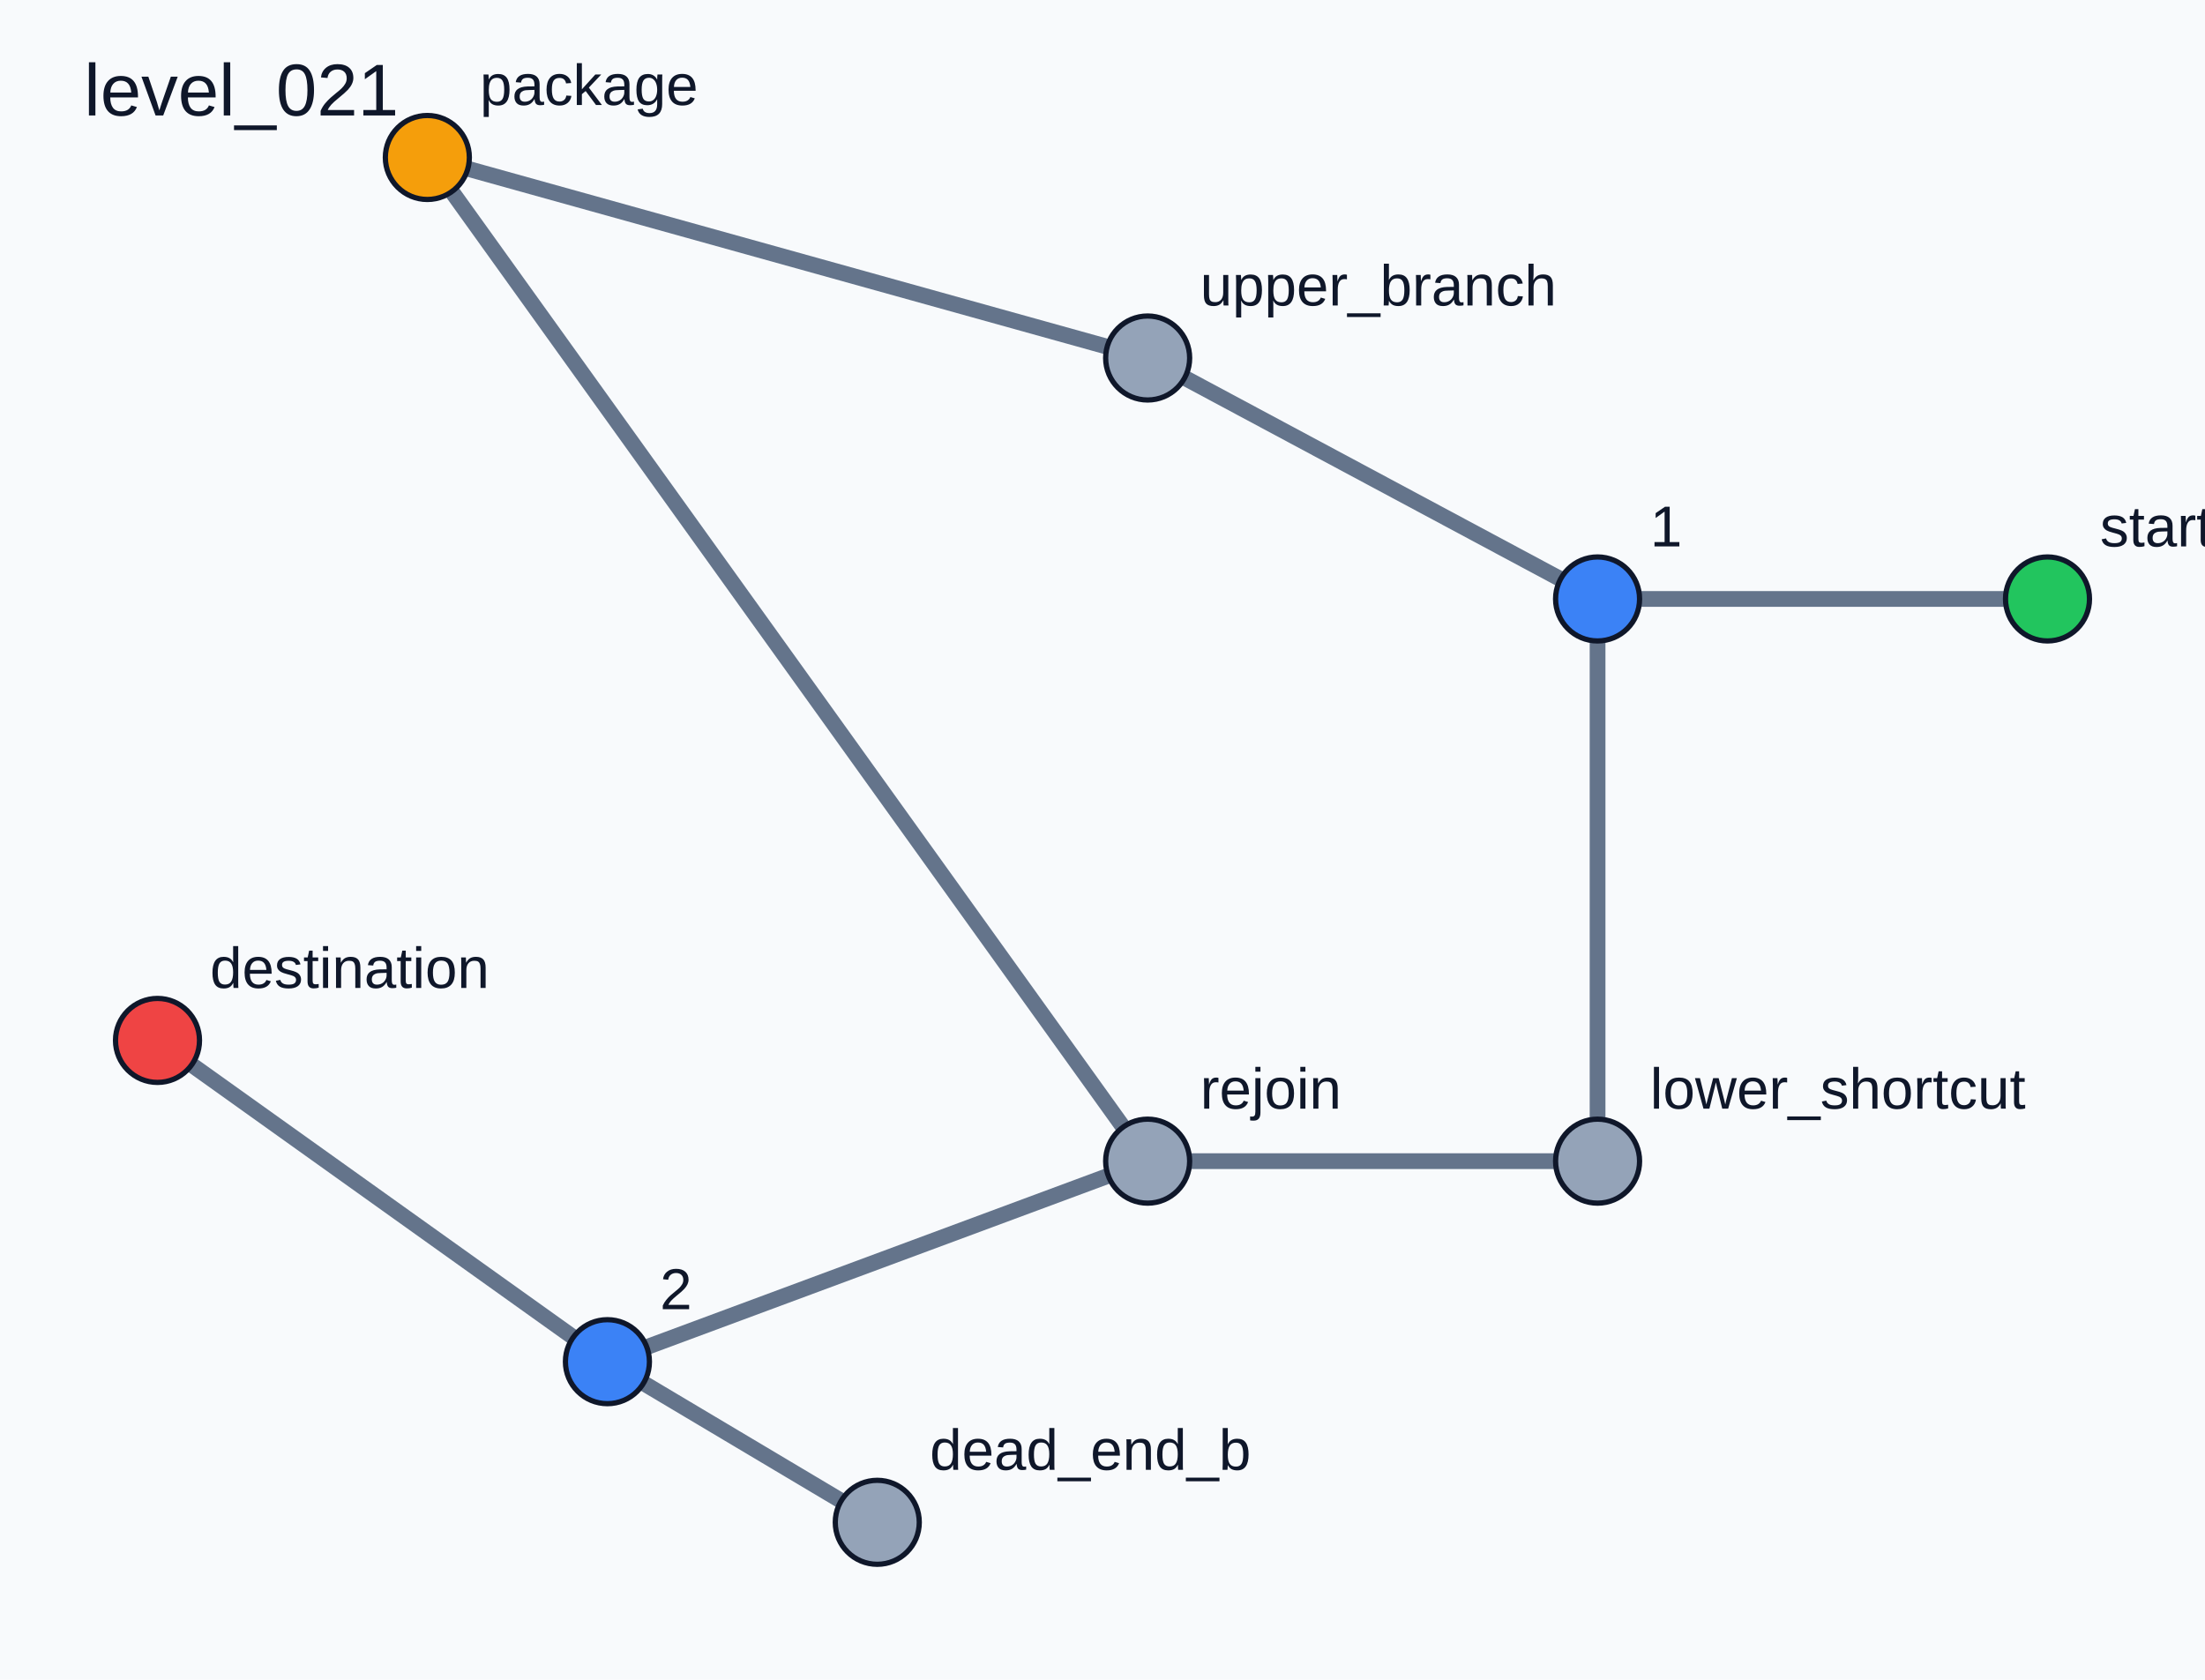
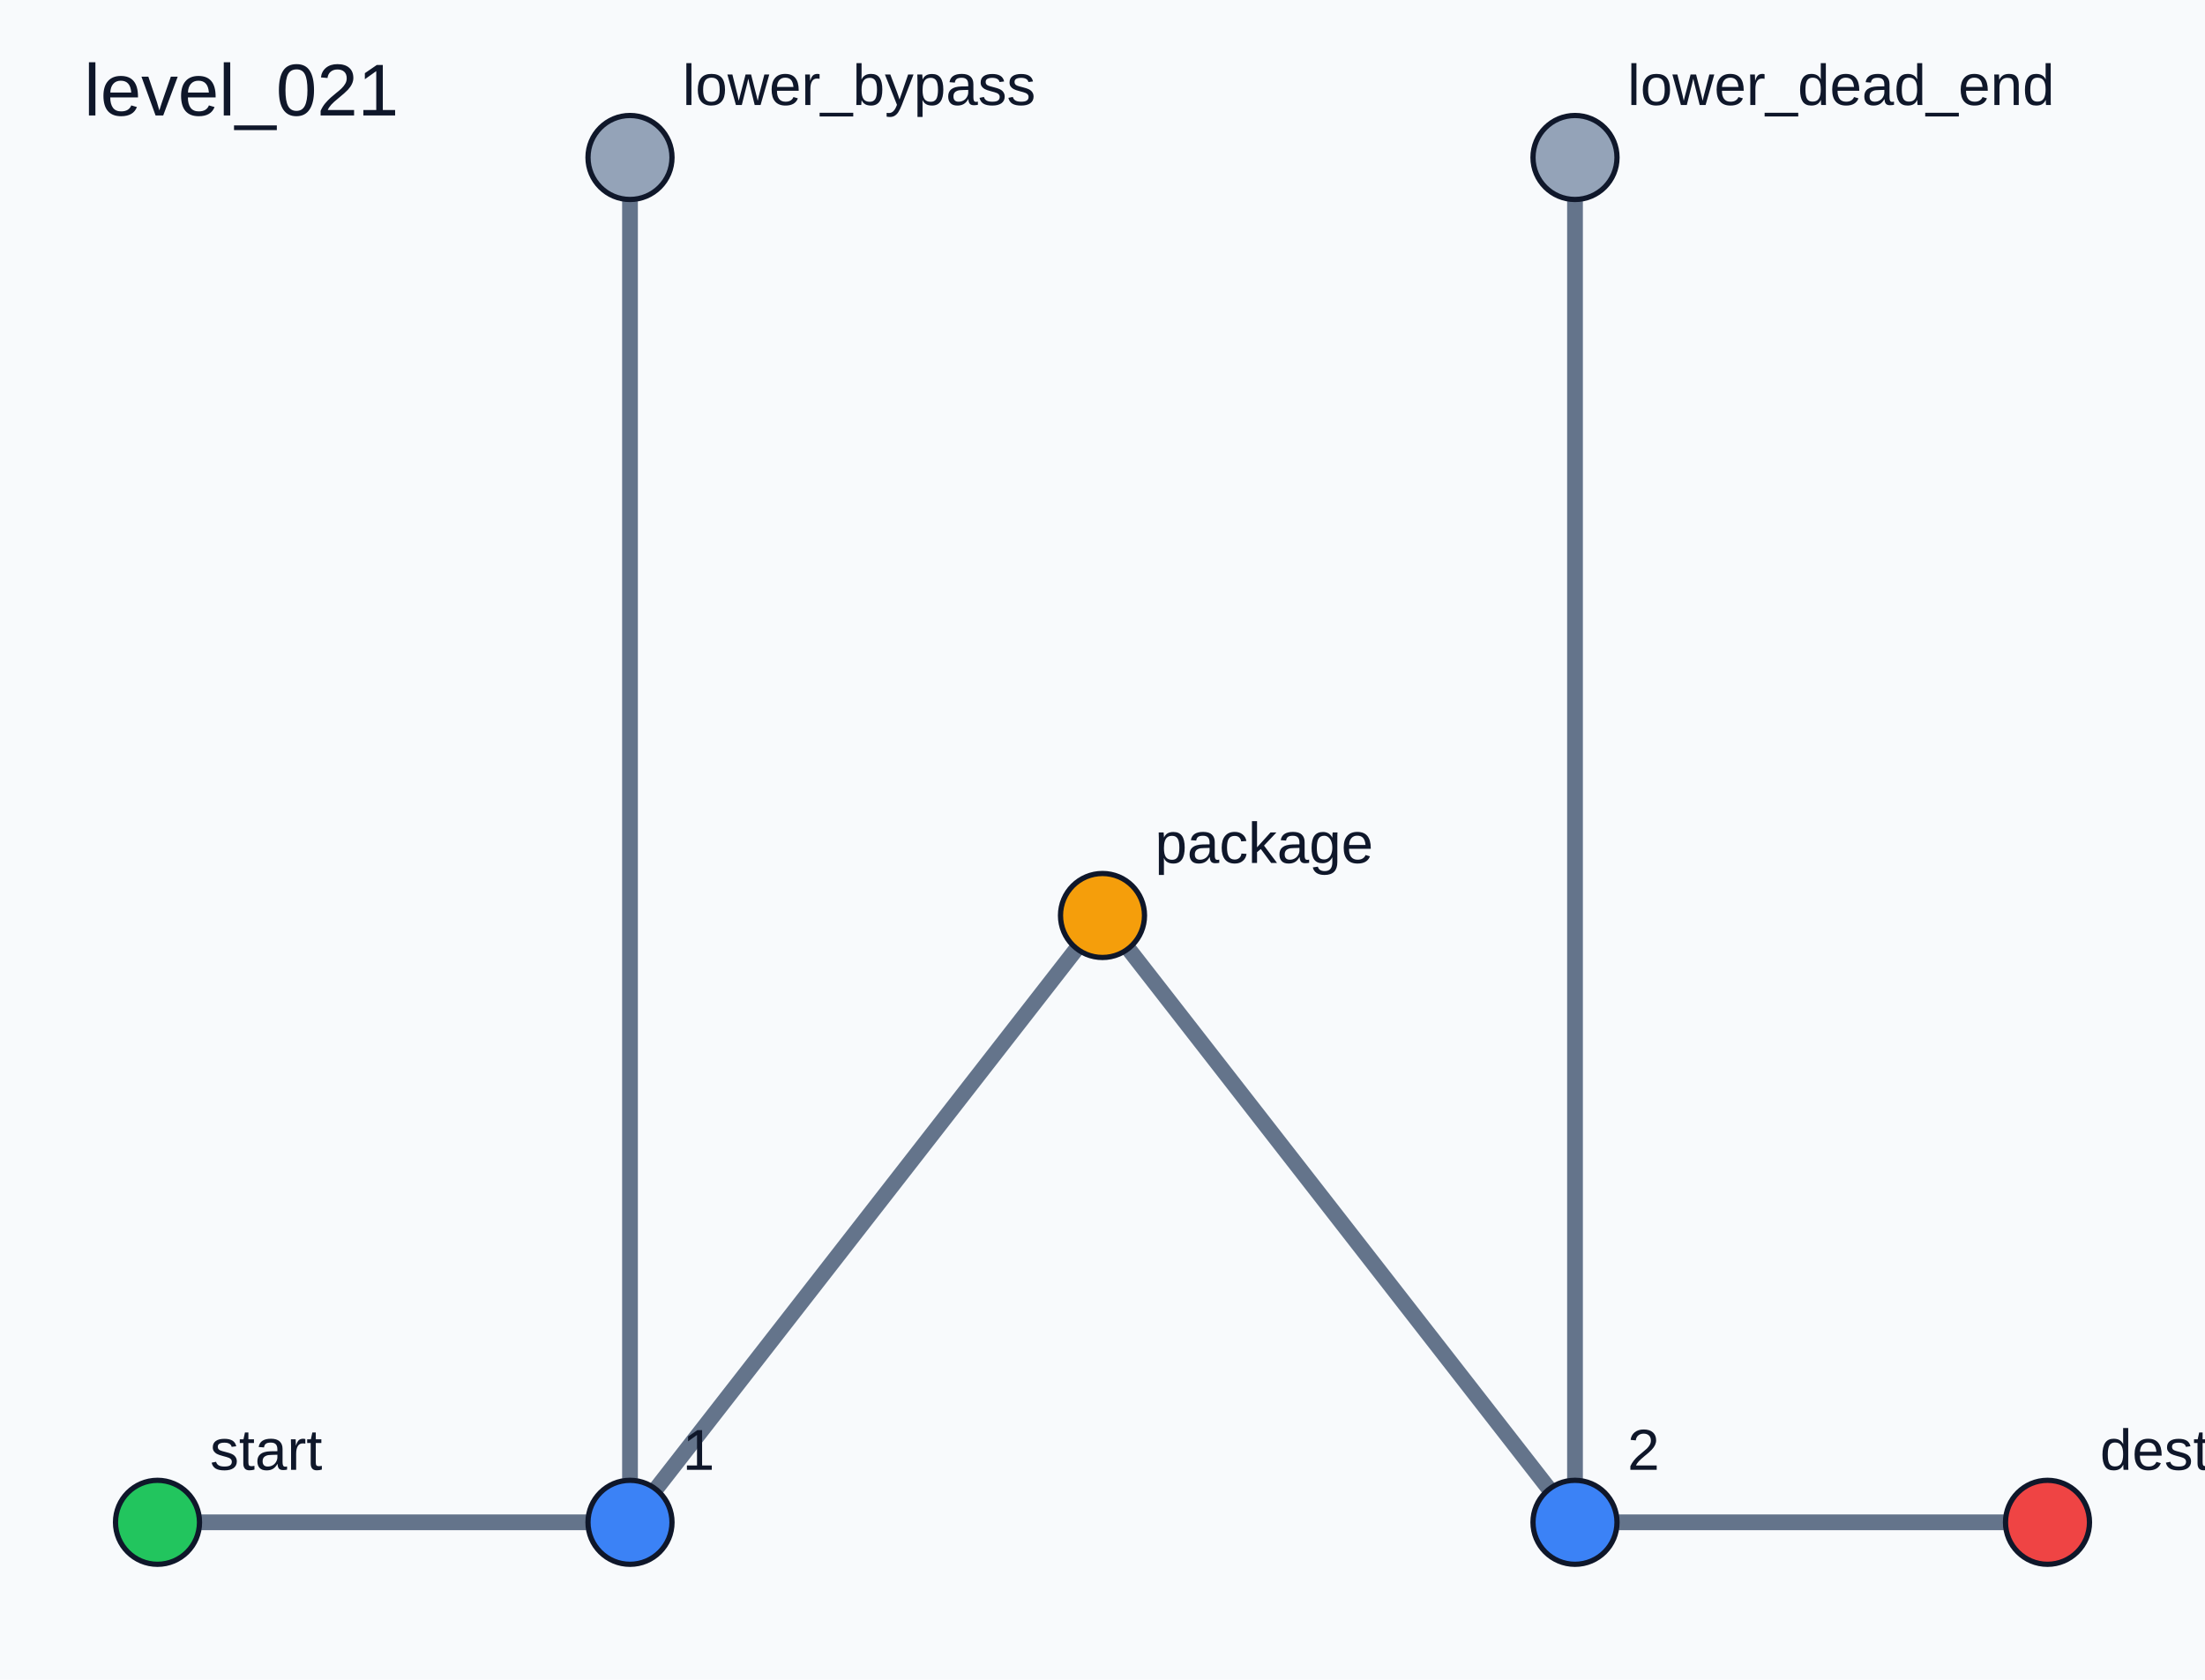
<svg xmlns="http://www.w3.org/2000/svg" width="420" height="320" viewBox="0 0 420 320">
  <rect width="100%" height="100%" fill="#f8fafc" />
  <text x="16" y="22" font-family="Arial" font-size="14" fill="#0f172a">level_021</text>
-   <line x1="390.0" y1="114.1" x2="304.3" y2="114.1" stroke="#64748b" stroke-width="3" />
-   <line x1="304.3" y1="114.1" x2="304.3" y2="221.2" stroke="#64748b" stroke-width="3" />
-   <line x1="304.3" y1="114.1" x2="218.6" y2="68.2" stroke="#64748b" stroke-width="3" />
-   <line x1="304.3" y1="221.2" x2="218.6" y2="221.2" stroke="#64748b" stroke-width="3" />
-   <line x1="218.6" y1="68.2" x2="81.4" y2="30.0" stroke="#64748b" stroke-width="3" />
-   <line x1="81.4" y1="30.0" x2="218.6" y2="221.2" stroke="#64748b" stroke-width="3" />
-   <line x1="218.6" y1="221.2" x2="115.7" y2="259.4" stroke="#64748b" stroke-width="3" />
-   <line x1="115.7" y1="259.4" x2="167.1" y2="290.0" stroke="#64748b" stroke-width="3" />
-   <line x1="115.7" y1="259.4" x2="30.0" y2="198.2" stroke="#64748b" stroke-width="3" />
-   <circle cx="390.0" cy="114.1" r="8" fill="#22c55e" stroke="#0f172a" stroke-width="1" />
-   <text x="400.0" y="104.1" font-family="Arial" font-size="11" fill="#0f172a">start</text>
-   <circle cx="304.3" cy="114.1" r="8" fill="#3b82f6" stroke="#0f172a" stroke-width="1" />
-   <text x="314.3" y="104.1" font-family="Arial" font-size="11" fill="#0f172a">1</text>
-   <circle cx="218.6" cy="68.2" r="8" fill="#94a3b8" stroke="#0f172a" stroke-width="1" />
-   <text x="228.6" y="58.2" font-family="Arial" font-size="11" fill="#0f172a">upper_branch</text>
-   <circle cx="81.4" cy="30.0" r="8" fill="#f59e0b" stroke="#0f172a" stroke-width="1" />
-   <text x="91.4" y="20.0" font-family="Arial" font-size="11" fill="#0f172a">package</text>
-   <circle cx="218.6" cy="221.2" r="8" fill="#94a3b8" stroke="#0f172a" stroke-width="1" />
-   <text x="228.6" y="211.2" font-family="Arial" font-size="11" fill="#0f172a">rejoin</text>
-   <circle cx="115.7" cy="259.4" r="8" fill="#3b82f6" stroke="#0f172a" stroke-width="1" />
-   <text x="125.7" y="249.4" font-family="Arial" font-size="11" fill="#0f172a">2</text>
-   <circle cx="30.0" cy="198.2" r="8" fill="#ef4444" stroke="#0f172a" stroke-width="1" />
-   <text x="40.0" y="188.2" font-family="Arial" font-size="11" fill="#0f172a">destination</text>
-   <circle cx="304.3" cy="221.2" r="8" fill="#94a3b8" stroke="#0f172a" stroke-width="1" />
-   <text x="314.3" y="211.2" font-family="Arial" font-size="11" fill="#0f172a">lower_shortcut</text>
-   <circle cx="167.1" cy="290.0" r="8" fill="#94a3b8" stroke="#0f172a" stroke-width="1" />
-   <text x="177.1" y="280.0" font-family="Arial" font-size="11" fill="#0f172a">dead_end_b</text>
+   <line x1="30.0" y1="290.0" x2="120.0" y2="290.0" stroke="#64748b" stroke-width="3" />
+   <line x1="120.0" y1="290.0" x2="120.0" y2="30.0" stroke="#64748b" stroke-width="3" />
+   <line x1="120.0" y1="290.0" x2="210.0" y2="174.4" stroke="#64748b" stroke-width="3" />
+   <line x1="210.0" y1="174.4" x2="300.0" y2="290.0" stroke="#64748b" stroke-width="3" />
+   <line x1="300.0" y1="290.0" x2="300.0" y2="30.0" stroke="#64748b" stroke-width="3" />
+   <line x1="300.0" y1="290.0" x2="390.0" y2="290.0" stroke="#64748b" stroke-width="3" />
+   <circle cx="30.0" cy="290.0" r="8" fill="#22c55e" stroke="#0f172a" stroke-width="1" />
+   <text x="40.0" y="280.0" font-family="Arial" font-size="11" fill="#0f172a">start</text>
+   <circle cx="120.0" cy="290.0" r="8" fill="#3b82f6" stroke="#0f172a" stroke-width="1" />
+   <text x="130.0" y="280.0" font-family="Arial" font-size="11" fill="#0f172a">1</text>
+   <circle cx="120.0" cy="30.0" r="8" fill="#94a3b8" stroke="#0f172a" stroke-width="1" />
+   <text x="130.0" y="20.0" font-family="Arial" font-size="11" fill="#0f172a">lower_bypass</text>
+   <circle cx="210.0" cy="174.4" r="8" fill="#f59e0b" stroke="#0f172a" stroke-width="1" />
+   <text x="220.0" y="164.4" font-family="Arial" font-size="11" fill="#0f172a">package</text>
+   <circle cx="300.0" cy="290.0" r="8" fill="#3b82f6" stroke="#0f172a" stroke-width="1" />
+   <text x="310.0" y="280.0" font-family="Arial" font-size="11" fill="#0f172a">2</text>
+   <circle cx="300.0" cy="30.0" r="8" fill="#94a3b8" stroke="#0f172a" stroke-width="1" />
+   <text x="310.0" y="20.0" font-family="Arial" font-size="11" fill="#0f172a">lower_dead_end</text>
+   <circle cx="390.0" cy="290.0" r="8" fill="#ef4444" stroke="#0f172a" stroke-width="1" />
+   <text x="400.0" y="280.0" font-family="Arial" font-size="11" fill="#0f172a">destination</text>
</svg>
